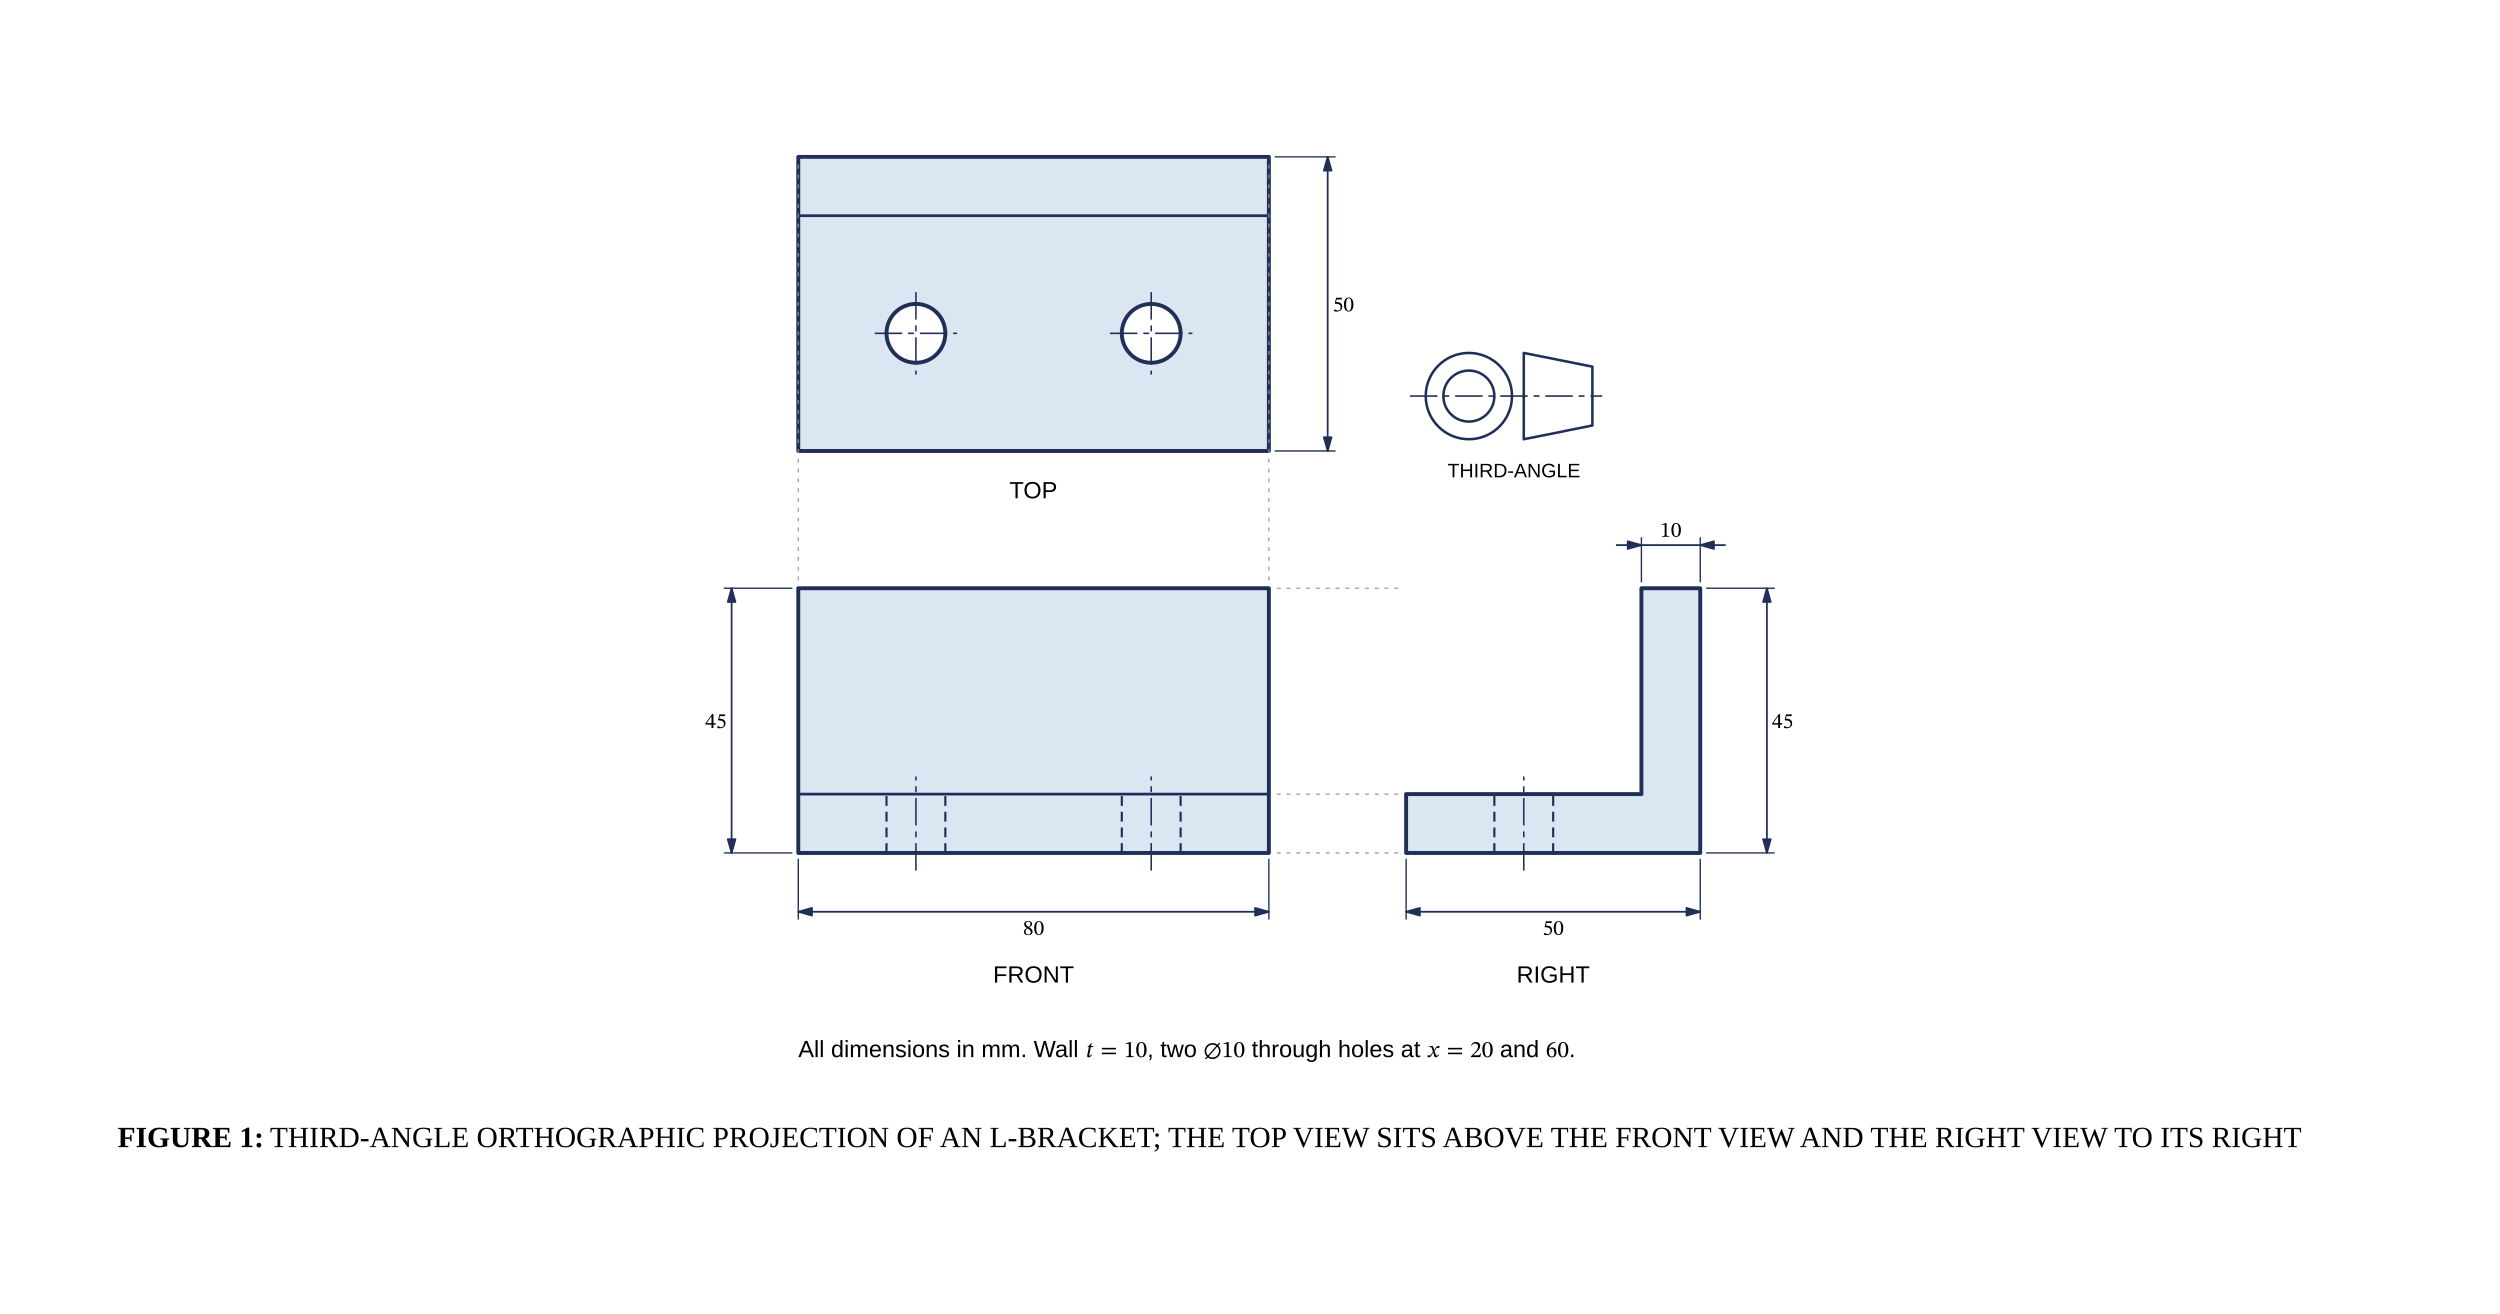
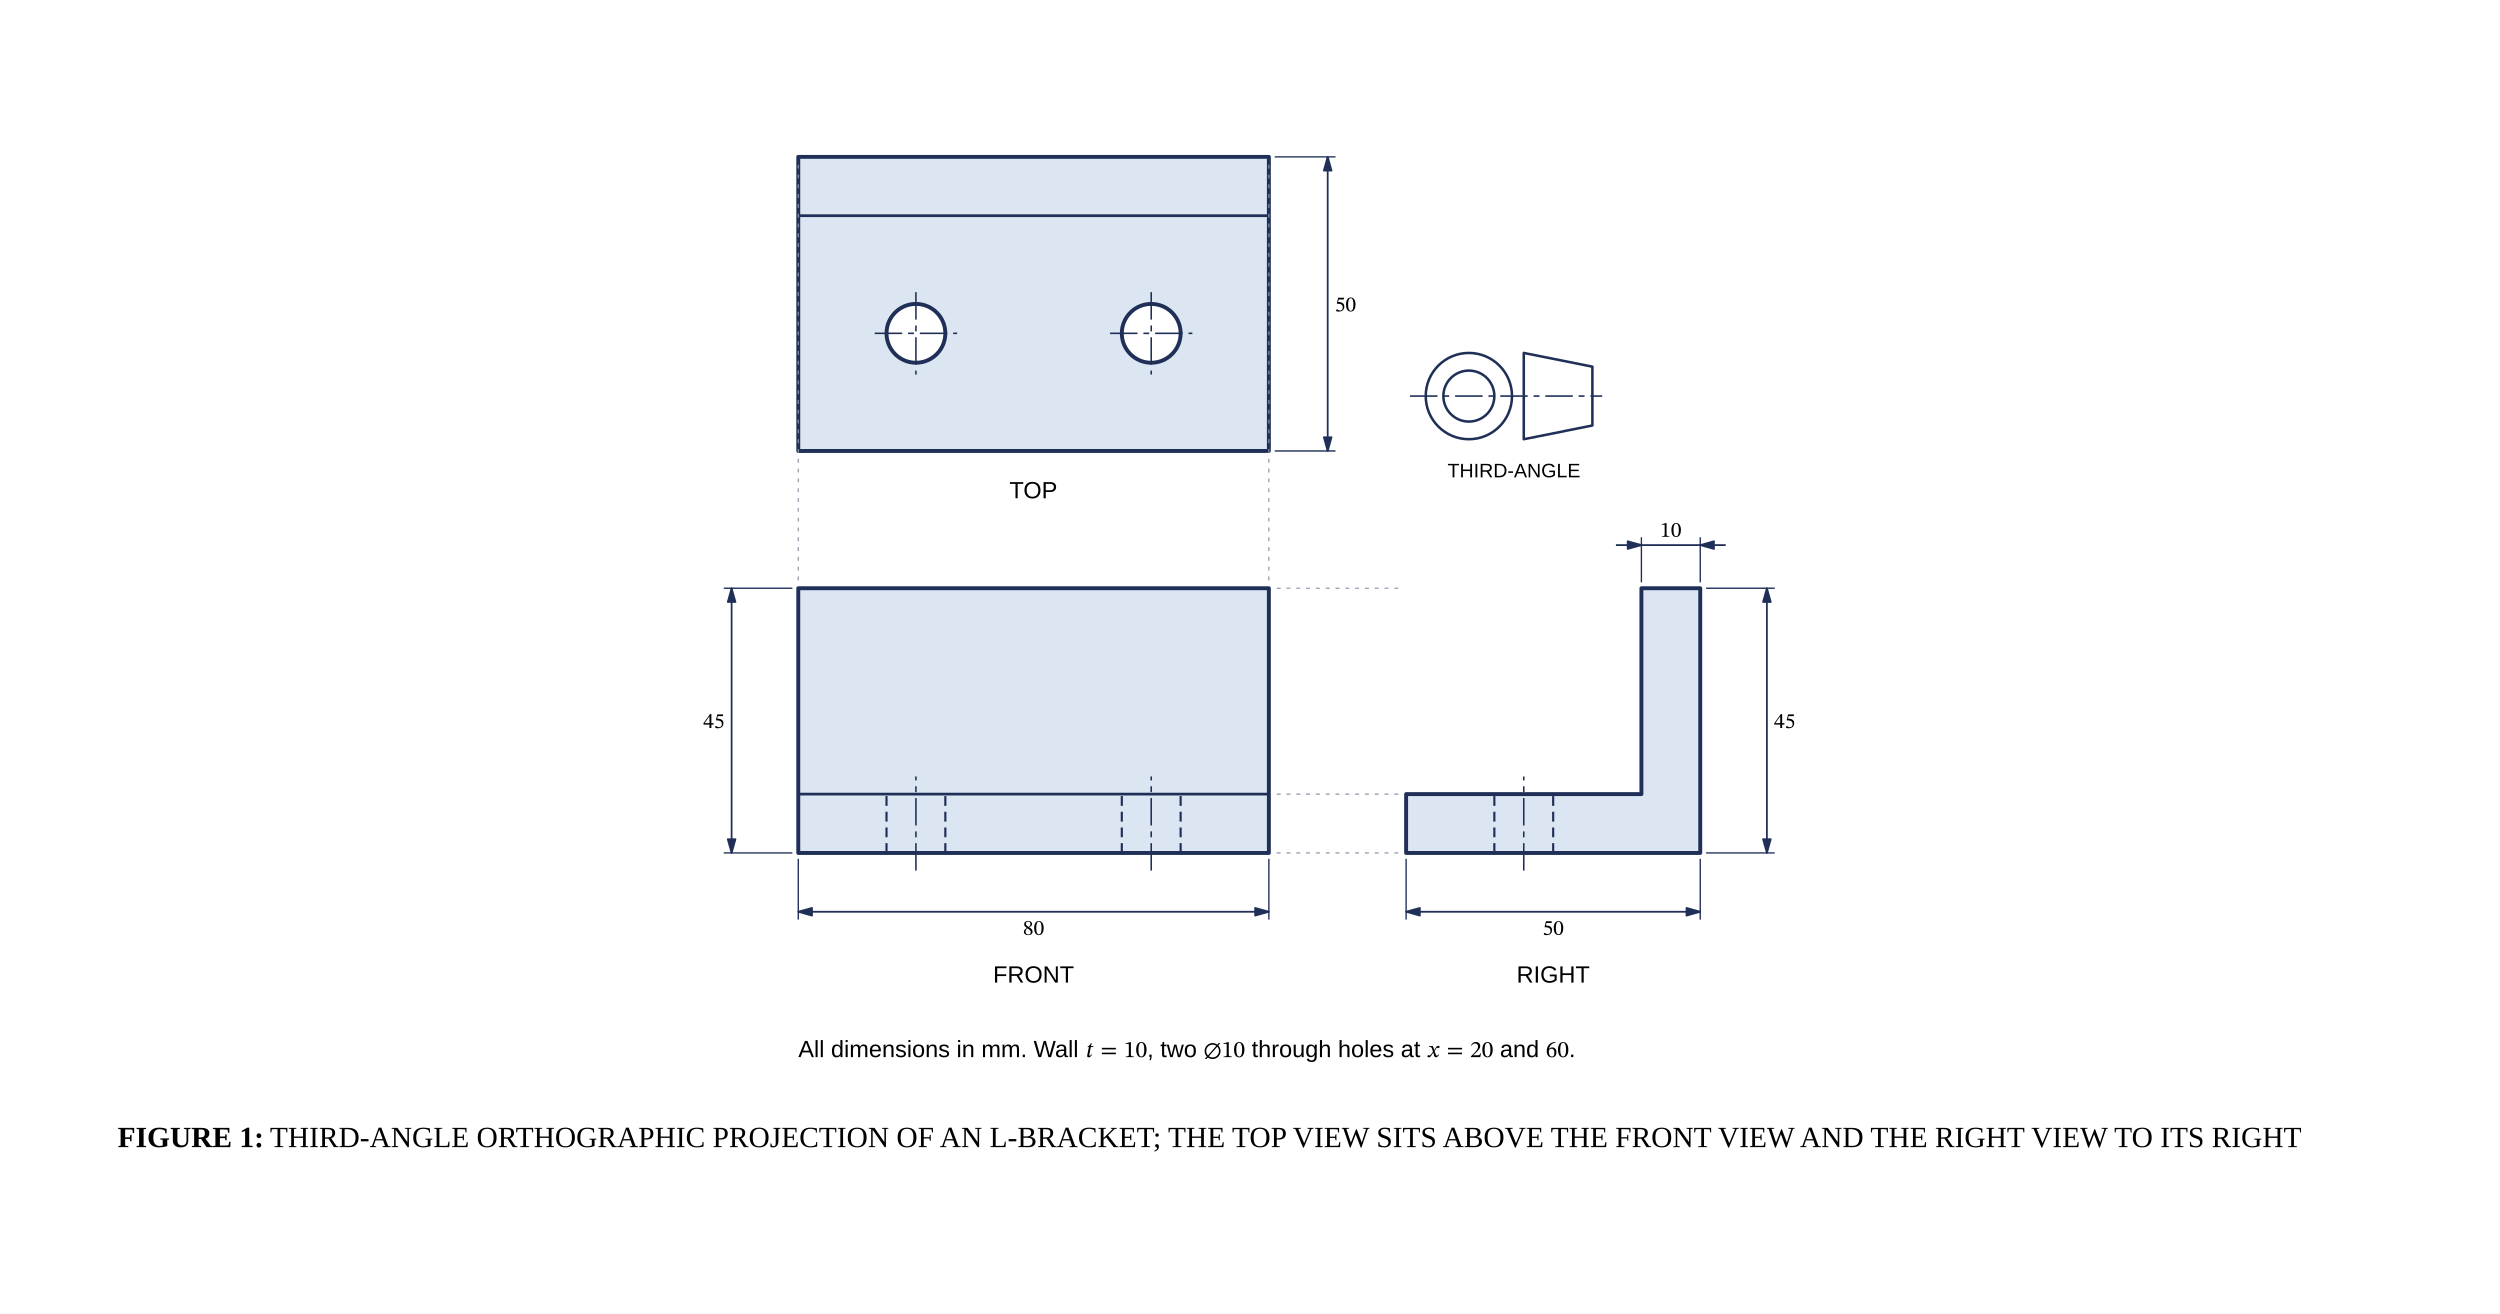
<svg xmlns="http://www.w3.org/2000/svg" viewBox="0 0 1275 670" width="1275" height="670">
  <defs>
    <marker id="arrow" viewBox="0 0 10 10" refX="8" refY="5" markerWidth="9" markerHeight="9" orient="auto-start-reverse">
      <path d="M 0 1 L 10 5 L 0 9 z" fill="#000000" />
    </marker>
    <marker id="arrow-tail" viewBox="0 0 10 10" refX="2" refY="5" markerWidth="9" markerHeight="9" orient="auto">
      <path d="M 10 1 L 0 5 L 10 9 z" fill="#000000" />
    </marker>
    <filter id="shadow" x="-10%" y="-10%" width="120%" height="120%">
      <feDropShadow dx="0" dy="4" stdDeviation="6" flood-color="#000000" flood-opacity="0.4" />
    </filter>
  </defs>
  <rect width="100%" height="100%" fill="#FFFFFF" />
  <g id="polygon_1">
    <path d="M 407.12 435 L 647.12 435 L 647.12 300 L 407.12 300 Z" fill="#DCE6F2" />
  </g>
  <g id="polygon_10">
    <path d="M 407.12 80 L 647.12 80 L 647.12 230 L 407.12 230 Z" fill="#DCE6F2" />
  </g>
  <g id="polygon_19">
    <path d="M 717.12 435 L 867.12 435 L 867.12 300 L 837.12 300 L 837.12 405 L 717.12 405 Z" fill="#DCE6F2" />
  </g>
  <g id="path_2">
    <path d="M 407.12 435 L 647.12 435 L 647.12 300 L 407.12 300 Z" fill="none" stroke="#1F2F57" stroke-width="2" stroke-linejoin="round" />
  </g>
  <g id="path_3">
    <path d="M 407.12 405 L 647.12 405" fill="none" stroke="#1F2F57" stroke-width="1.4" stroke-linejoin="round" />
  </g>
  <g id="path_4">
    <path d="M 452.12 435 L 452.12 405" fill="none" stroke="#1F2F57" stroke-width="1.1" stroke-dasharray="5,3" stroke-linejoin="round" />
  </g>
  <g id="path_5">
    <path d="M 482.12 435 L 482.12 405" fill="none" stroke="#1F2F57" stroke-width="1.1" stroke-dasharray="5,3" stroke-linejoin="round" />
  </g>
  <g id="path_6">
    <path d="M 467.12 444 L 467.12 430 M 467.12 427 L 467.12 424 M 467.12 421 L 467.12 407 M 467.12 404 L 467.12 401 M 467.12 398 L 467.12 396" fill="none" stroke="#1F2F57" stroke-width="0.8" stroke-linejoin="round" />
  </g>
  <g id="path_7">
    <path d="M 572.12 435 L 572.12 405" fill="none" stroke="#1F2F57" stroke-width="1.1" stroke-dasharray="5,3" stroke-linejoin="round" />
  </g>
  <g id="path_8">
    <path d="M 602.12 435 L 602.12 405" fill="none" stroke="#1F2F57" stroke-width="1.1" stroke-dasharray="5,3" stroke-linejoin="round" />
  </g>
  <g id="path_9">
    <path d="M 587.12 444 L 587.12 430 M 587.12 427 L 587.12 424 M 587.12 421 L 587.12 407 M 587.12 404 L 587.12 401 M 587.12 398 L 587.12 396" fill="none" stroke="#1F2F57" stroke-width="0.8" stroke-linejoin="round" />
  </g>
  <g id="path_11">
    <path d="M 407.12 80 L 647.12 80 L 647.12 230 L 407.12 230 Z" fill="none" stroke="#1F2F57" stroke-width="2" stroke-linejoin="round" />
  </g>
  <g id="path_12">
    <path d="M 407.12 110 L 647.12 110" fill="none" stroke="#1F2F57" stroke-width="1.4" stroke-linejoin="round" />
  </g>
  <g id="path_13">
    <path d="M 452.12 170 C 452.12 178.28 458.84 185 467.12 185 C 475.41 185 482.12 178.28 482.12 170 C 482.12 161.72 475.41 155 467.12 155 C 458.84 155 452.12 161.72 452.12 170" fill="#FFFFFF" stroke="#1F2F57" stroke-width="2" stroke-linejoin="round" />
  </g>
  <g id="path_14">
    <path d="M 446.12 170 L 460.12 170 M 463.12 170 L 466.12 170 M 469.12 170 L 483.12 170 M 486.12 170 L 488.12 170" fill="none" stroke="#1F2F57" stroke-width="0.8" stroke-linejoin="round" />
  </g>
  <g id="path_15">
    <path d="M 467.12 149 L 467.12 163 M 467.12 166 L 467.12 169 M 467.12 172 L 467.12 186 M 467.12 189 L 467.12 191" fill="none" stroke="#1F2F57" stroke-width="0.8" stroke-linejoin="round" />
  </g>
  <g id="path_16">
    <path d="M 572.12 170 C 572.12 178.28 578.84 185 587.12 185 C 595.41 185 602.12 178.28 602.12 170 C 602.12 161.72 595.41 155 587.12 155 C 578.84 155 572.12 161.72 572.12 170" fill="#FFFFFF" stroke="#1F2F57" stroke-width="2" stroke-linejoin="round" />
  </g>
  <g id="path_17">
    <path d="M 566.12 170 L 580.12 170 M 583.12 170 L 586.12 170 M 589.12 170 L 603.12 170 M 606.12 170 L 608.12 170" fill="none" stroke="#1F2F57" stroke-width="0.8" stroke-linejoin="round" />
  </g>
  <g id="path_18">
    <path d="M 587.12 149 L 587.12 163 M 587.12 166 L 587.12 169 M 587.12 172 L 587.12 186 M 587.12 189 L 587.12 191" fill="none" stroke="#1F2F57" stroke-width="0.8" stroke-linejoin="round" />
  </g>
  <g id="path_20">
    <path d="M 717.12 435 L 867.12 435 L 867.12 300 L 837.12 300 L 837.12 405 L 717.12 405 Z" fill="none" stroke="#1F2F57" stroke-width="2" stroke-linejoin="round" />
  </g>
  <g id="path_21">
    <path d="M 792.12 435 L 792.12 405" fill="none" stroke="#1F2F57" stroke-width="1.1" stroke-dasharray="5,3" stroke-linejoin="round" />
  </g>
  <g id="path_22">
    <path d="M 762.12 435 L 762.12 405" fill="none" stroke="#1F2F57" stroke-width="1.1" stroke-dasharray="5,3" stroke-linejoin="round" />
  </g>
  <g id="path_23">
    <path d="M 777.12 444 L 777.12 430 M 777.12 427 L 777.12 424 M 777.12 421 L 777.12 407 M 777.12 404 L 777.12 401 M 777.12 398 L 777.12 396" fill="none" stroke="#1F2F57" stroke-width="0.8" stroke-linejoin="round" />
  </g>
  <g id="path_24">
    <path d="M 407.12 296 L 407.12 84" fill="none" stroke="#8A93A6" stroke-width="0.6" stroke-dasharray="2,3" stroke-linejoin="round" />
  </g>
  <g id="path_25">
    <path d="M 647.12 296 L 647.12 84" fill="none" stroke="#8A93A6" stroke-width="0.6" stroke-dasharray="2,3" stroke-linejoin="round" />
  </g>
  <g id="path_26">
    <path d="M 651.12 435 L 713.12 435" fill="none" stroke="#8A93A6" stroke-width="0.6" stroke-dasharray="2,3" stroke-linejoin="round" />
  </g>
  <g id="path_27">
    <path d="M 651.12 405 L 713.12 405" fill="none" stroke="#8A93A6" stroke-width="0.6" stroke-dasharray="2,3" stroke-linejoin="round" />
  </g>
  <g id="path_28">
    <path d="M 651.12 300 L 713.12 300" fill="none" stroke="#8A93A6" stroke-width="0.6" stroke-dasharray="2,3" stroke-linejoin="round" />
  </g>
  <g id="path_29">
    <path d="M 407.12 438 L 407.12 469 M 647.12 438 L 647.12 469" fill="none" stroke="#1F2F57" stroke-width="0.7" stroke-linejoin="round" />
  </g>
  <g id="path_30">
    <path d="M 407.12 465 L 647.12 465" fill="none" stroke="#1F2F57" stroke-width="0.9" stroke-linejoin="round" />
  </g>
  <g id="path_31">
    <path d="M 407.12 465 L 414.12 466.96 L 414.12 463.04 Z M 647.12 465 L 640.12 463.04 L 640.12 466.96 Z" fill="#1F2F57" stroke="#1F2F57" stroke-width="0.9" stroke-linejoin="round" />
  </g>
  <g id="text_32">
    <path d="M448 150C448 230 412 278 295 349V352C388 403 424 436 424 509C424 588 348 647 249 647C139 647 59 590 59 499C59 431 81 390 183 319V316C90 254 46 222 46 142C46 40 130 -12 246 -12C365 -12 448 45 448 150ZM213 300C334 222 364 185 364 121C364 53 312 19 250 19C174 19 124 60 124 150C124 219 156 254 213 300ZM350 511C350 447 330 408 264 368C175 422 137 458 137 517C137 578 179 614 247 614C311 614 350 577 350 511Z" transform="translate(521.68 476.78) scale(0.011 -0.011)" fill="#000000" />
    <path d="M468 317C468 523 378 642 249 642C104 642 27 510 27 320C27 143 86 -11 247 -11C404 -11 468 146 468 317ZM371 311C371 119 326 25 247 25C167 25 123 121 123 315C123 513 167 608 246 608C328 608 371 514 371 311Z" transform="translate(527.12 476.78) scale(0.011 -0.011)" fill="#000000" />
  </g>
  <g id="path_33">
    <path d="M 404.12 435 L 369.12 435 M 404.12 300 L 369.12 300" fill="none" stroke="#1F2F57" stroke-width="0.7" stroke-linejoin="round" />
  </g>
  <g id="path_34">
    <path d="M 373.12 435 L 373.12 300" fill="none" stroke="#1F2F57" stroke-width="0.9" stroke-linejoin="round" />
  </g>
  <g id="path_35">
    <path d="M 373.12 435 L 375.08 428 L 371.16 428 Z M 373.12 300 L 371.16 307 L 375.08 307 Z" fill="#1F2F57" stroke="#1F2F57" stroke-width="0.9" stroke-linejoin="round" />
  </g>
  <g id="text_36">
-     <path d="M481 158V227H379V645H318L13 221V158H290V0H379V158ZM290 227H68V231L286 536H290Z" transform="translate(359.68 371.28) scale(0.011 -0.011)" fill="#000000" />
-     <path d="M417 549 433 630H159L97 369L109 354C123 354 128 354 154 352C292 345 370 304 370 179C370 75 307 37 236 37C172 37 139 86 99 86C74 86 59 66 59 43C59 6 97 -13 174 -13C333 -13 443 65 443 219C443 376 320 423 202 432L155 435L182 549Z" transform="translate(365.12 371.28) scale(0.011 -0.011)" fill="#000000" />
+     <path d="M481 158V227H379V645H318L13 221V158H290V0H379V158ZM290 227H68V231L286 536H290Z" transform="translate(358.63 371.28) scale(0.011 -0.011)" fill="#000000" />
+     <path d="M417 549 433 630H159L97 369L109 354C123 354 128 354 154 352C292 345 370 304 370 179C370 75 307 37 236 37C172 37 139 86 99 86C74 86 59 66 59 43C59 6 97 -13 174 -13C333 -13 443 65 443 219C443 376 320 423 202 432L155 435L182 549Z" transform="translate(364.07 371.28) scale(0.011 -0.011)" fill="#000000" />
  </g>
  <g id="path_37">
    <path d="M 650.12 230 L 681.12 230 M 650.12 80 L 681.12 80" fill="none" stroke="#1F2F57" stroke-width="0.7" stroke-linejoin="round" />
  </g>
  <g id="path_38">
    <path d="M 677.12 230 L 677.12 80" fill="none" stroke="#1F2F57" stroke-width="0.9" stroke-linejoin="round" />
  </g>
  <g id="path_39">
    <path d="M 677.12 230 L 679.08 223 L 675.16 223 Z M 677.12 80 L 675.16 87 L 679.08 87 Z" fill="#1F2F57" stroke="#1F2F57" stroke-width="0.9" stroke-linejoin="round" />
  </g>
  <g id="text_40">
-     <path d="M417 549 433 630H159L97 369L109 354C123 354 128 354 154 352C292 345 370 304 370 179C370 75 307 37 236 37C172 37 139 86 99 86C74 86 59 66 59 43C59 6 97 -13 174 -13C333 -13 443 65 443 219C443 376 320 423 202 432L155 435L182 549Z" transform="translate(679.68 158.78) scale(0.011 -0.011)" fill="#000000" />
-     <path d="M468 317C468 523 378 642 249 642C104 642 27 510 27 320C27 143 86 -11 247 -11C404 -11 468 146 468 317ZM371 311C371 119 326 25 247 25C167 25 123 121 123 315C123 513 167 608 246 608C328 608 371 514 371 311Z" transform="translate(685.12 158.78) scale(0.011 -0.011)" fill="#000000" />
+     <path d="M417 549 433 630H159L97 369L109 354C123 354 128 354 154 352C292 345 370 304 370 179C370 75 307 37 236 37C172 37 139 86 99 86C74 86 59 66 59 43C59 6 97 -13 174 -13C333 -13 443 65 443 219C443 376 320 423 202 432L155 435L182 549Z" transform="translate(680.73 158.78) scale(0.011 -0.011)" fill="#000000" />
+     <path d="M468 317C468 523 378 642 249 642C104 642 27 510 27 320C27 143 86 -11 247 -11C404 -11 468 146 468 317ZM371 311C371 119 326 25 247 25C167 25 123 121 123 315C123 513 167 608 246 608C328 608 371 514 371 311Z" transform="translate(686.17 158.78) scale(0.011 -0.011)" fill="#000000" />
  </g>
  <g id="path_41">
    <path d="M 717.12 438 L 717.12 469 M 867.12 438 L 867.12 469" fill="none" stroke="#1F2F57" stroke-width="0.7" stroke-linejoin="round" />
  </g>
  <g id="path_42">
    <path d="M 717.12 465 L 867.12 465" fill="none" stroke="#1F2F57" stroke-width="0.9" stroke-linejoin="round" />
  </g>
  <g id="path_43">
    <path d="M 717.12 465 L 724.12 466.96 L 724.12 463.04 Z M 867.12 465 L 860.12 463.04 L 860.12 466.96 Z" fill="#1F2F57" stroke="#1F2F57" stroke-width="0.9" stroke-linejoin="round" />
  </g>
  <g id="text_44">
    <path d="M417 549 433 630H159L97 369L109 354C123 354 128 354 154 352C292 345 370 304 370 179C370 75 307 37 236 37C172 37 139 86 99 86C74 86 59 66 59 43C59 6 97 -13 174 -13C333 -13 443 65 443 219C443 376 320 423 202 432L155 435L182 549Z" transform="translate(786.68 476.78) scale(0.011 -0.011)" fill="#000000" />
    <path d="M468 317C468 523 378 642 249 642C104 642 27 510 27 320C27 143 86 -11 247 -11C404 -11 468 146 468 317ZM371 311C371 119 326 25 247 25C167 25 123 121 123 315C123 513 167 608 246 608C328 608 371 514 371 311Z" transform="translate(792.12 476.78) scale(0.011 -0.011)" fill="#000000" />
  </g>
  <g id="path_45">
    <path d="M 870.12 300 L 905.12 300 M 870.12 435 L 905.12 435" fill="none" stroke="#1F2F57" stroke-width="0.7" stroke-linejoin="round" />
  </g>
  <g id="path_46">
    <path d="M 901.12 300 L 901.12 435" fill="none" stroke="#1F2F57" stroke-width="0.9" stroke-linejoin="round" />
  </g>
  <g id="path_47">
    <path d="M 901.12 300 L 899.16 307 L 903.08 307 Z M 901.12 435 L 903.08 428 L 899.16 428 Z" fill="#1F2F57" stroke="#1F2F57" stroke-width="0.9" stroke-linejoin="round" />
  </g>
  <g id="text_48">
-     <path d="M481 158V227H379V645H318L13 221V158H290V0H379V158ZM290 227H68V231L286 536H290Z" transform="translate(903.68 371.28) scale(0.011 -0.011)" fill="#000000" />
-     <path d="M417 549 433 630H159L97 369L109 354C123 354 128 354 154 352C292 345 370 304 370 179C370 75 307 37 236 37C172 37 139 86 99 86C74 86 59 66 59 43C59 6 97 -13 174 -13C333 -13 443 65 443 219C443 376 320 423 202 432L155 435L182 549Z" transform="translate(909.12 371.28) scale(0.011 -0.011)" fill="#000000" />
+     <path d="M481 158V227H379V645H318L13 221V158H290V0H379V158ZM290 227H68V231L286 536H290Z" transform="translate(904.73 371.28) scale(0.011 -0.011)" fill="#000000" />
+     <path d="M417 549 433 630H159L97 369L109 354C123 354 128 354 154 352C292 345 370 304 370 179C370 75 307 37 236 37C172 37 139 86 99 86C74 86 59 66 59 43C59 6 97 -13 174 -13C333 -13 443 65 443 219C443 376 320 423 202 432L155 435L182 549Z" transform="translate(910.17 371.28) scale(0.011 -0.011)" fill="#000000" />
  </g>
  <g id="path_49">
    <path d="M 837.12 297 L 837.12 274 M 867.12 297 L 867.12 274" fill="none" stroke="#1F2F57" stroke-width="0.7" stroke-linejoin="round" />
  </g>
  <g id="path_50">
    <path d="M 824.12 278 L 880.12 278" fill="none" stroke="#1F2F57" stroke-width="0.9" stroke-linejoin="round" />
  </g>
  <g id="path_51">
    <path d="M 837.12 278 L 830.12 276.04 L 830.12 279.96 Z M 867.12 278 L 874.12 279.96 L 874.12 276.04 Z" fill="#1F2F57" stroke="#1F2F57" stroke-width="0.9" stroke-linejoin="round" />
  </g>
  <g id="text_52">
    <path d="M426 0V28C334 28 297 46 297 95V639H268L74 584V551C105 561 156 567 176 567C201 567 209 553 209 518V95C209 45 174 28 80 28V0Z" transform="translate(846.68 273.78) scale(0.011 -0.011)" fill="#000000" />
    <path d="M468 317C468 523 378 642 249 642C104 642 27 510 27 320C27 143 86 -11 247 -11C404 -11 468 146 468 317ZM371 311C371 119 326 25 247 25C167 25 123 121 123 315C123 513 167 608 246 608C328 608 371 514 371 311Z" transform="translate(852.12 273.78) scale(0.011 -0.011)" fill="#000000" />
  </g>
  <g id="text_53">
    <text x="506.46" y="501.13" fill="#000000" font-family="Arimo, 'Liberation Sans', Helvetica, Arial, sans-serif" font-size="12" text-anchor="start">FRONT</text>
  </g>
  <g id="text_54">
    <text x="514.79" y="254.13" fill="#000000" font-family="Arimo, 'Liberation Sans', Helvetica, Arial, sans-serif" font-size="12" text-anchor="start">TOP</text>
  </g>
  <g id="text_55">
    <text x="773.46" y="501.13" fill="#000000" font-family="Arimo, 'Liberation Sans', Helvetica, Arial, sans-serif" font-size="12" text-anchor="start">RIGHT</text>
  </g>
  <g id="path_56">
    <path d="M 736.12 202 C 736.12 209.18 741.94 215 749.12 215 C 756.3 215 762.12 209.18 762.12 202 C 762.12 194.82 756.3 189 749.12 189 C 741.94 189 736.12 194.82 736.12 202" fill="none" stroke="#1F2F57" stroke-width="1.3" stroke-linejoin="round" />
  </g>
  <g id="path_57">
    <path d="M 727.12 202 C 727.12 214.15 736.97 224 749.12 224 C 761.27 224 771.12 214.15 771.12 202 C 771.12 189.85 761.27 180 749.12 180 C 736.97 180 727.12 189.85 727.12 202" fill="none" stroke="#1F2F57" stroke-width="1.3" stroke-linejoin="round" />
  </g>
  <g id="path_58">
    <path d="M 719.12 202 L 733.12 202 M 736.12 202 L 739.12 202 M 742.12 202 L 756.12 202 M 759.12 202 L 762.12 202 M 765.12 202 L 779.12 202 M 782.12 202 L 785.12 202 M 788.12 202 L 802.12 202 M 805.12 202 L 808.12 202 M 811.12 202 L 817.12 202" fill="none" stroke="#1F2F57" stroke-width="0.8" stroke-linejoin="round" />
  </g>
  <g id="polygon_59">
    <path d="M 777.12 180 L 812.12 187 L 812.12 217 L 777.12 224 Z" fill="none" stroke="#1F2F57" stroke-width="1.3" stroke-linejoin="round" />
  </g>
  <g id="text_60">
    <text x="738.23" y="243.44" fill="#000000" font-family="Arimo, 'Liberation Sans', Helvetica, Arial, sans-serif" font-size="10" text-anchor="start">THIRD-ANGLE</text>
  </g>
  <g id="text_61">
    <text x="407.12" y="539.13" xml:space="preserve" fill="#000000" font-family="Arimo, 'Liberation Sans', Helvetica, Arial, sans-serif" font-size="12" textLength="146.7" lengthAdjust="spacingAndGlyphs">All dimensions in mm. Wall </text>
    <path d="M317 467H216L244 593H214C164 506 139 482 75 449L71 428H128L60 101C58 91 53 61 53 44C53 13 72 -9 114 -9C193 -9 235 65 264 104L244 119C209 74 188 59 159 59C145 59 142 69 142 80C142 97 149 130 149 130L208 428H309Z" transform="translate(553.82 539.13) scale(0.012 -0.012)" fill="#000000" />
    <path d="M658 327V395H62V327ZM658 123V190H62V123Z" transform="translate(561.21 539.13) scale(0.012 -0.012)" fill="#000000" />
    <path d="M426 0V28C334 28 297 46 297 95V639H268L74 584V551C105 561 156 567 176 567C201 567 209 553 209 518V95C209 45 174 28 80 28V0Z" transform="translate(573.19 539.13) scale(0.012 -0.012)" fill="#000000" />
    <path d="M468 317C468 523 378 642 249 642C104 642 27 510 27 320C27 143 86 -11 247 -11C404 -11 468 146 468 317ZM371 311C371 119 326 25 247 25C167 25 123 121 123 315C123 513 167 608 246 608C328 608 371 514 371 311Z" transform="translate(579.13 539.13) scale(0.012 -0.012)" fill="#000000" />
    <text x="585.07" y="539.13" xml:space="preserve" fill="#000000" font-family="Arimo, 'Liberation Sans', Helvetica, Arial, sans-serif" font-size="12" textLength="28.68" lengthAdjust="spacingAndGlyphs">, two </text>
    <path d="M722 597H651L592 529C533 570 467 597 390 597C204 597 51 443 51 258C51 168 88 82 147 21L58 -81H129L188 -14C247 -57 316 -81 390 -81C575 -81 729 71 729 258C729 347 693 430 632 493ZM192 72C145 121 119 188 119 259C119 408 239 529 390 529C446 529 515 507 547 477ZM589 444C635 393 661 328 661 259C661 108 539 -14 390 -14C333 -14 278 4 232 37Z" transform="translate(613.74 539.13) scale(0.012 -0.012)" fill="#000000" />
    <path d="M426 0V28C334 28 297 46 297 95V639H268L74 584V551C105 561 156 567 176 567C201 567 209 553 209 518V95C209 45 174 28 80 28V0Z" transform="translate(623.1 539.13) scale(0.012 -0.012)" fill="#000000" />
    <path d="M468 317C468 523 378 642 249 642C104 642 27 510 27 320C27 143 86 -11 247 -11C404 -11 468 146 468 317ZM371 311C371 119 326 25 247 25C167 25 123 121 123 315C123 513 167 608 246 608C328 608 371 514 371 311Z" transform="translate(629.04 539.13) scale(0.012 -0.012)" fill="#000000" />
    <text x="634.98" y="539.13" xml:space="preserve" fill="#000000" font-family="Arimo, 'Liberation Sans', Helvetica, Arial, sans-serif" font-size="12" textLength="92.73" lengthAdjust="spacingAndGlyphs"> through holes at </text>
    <path d="M315 298H312L300 349C286 403 267 447 243 475H228L89 459V429C89 429 104 432 120 432C186 433 203 406 230 322L258 231L186 126C147 70 129 69 125 69C108 69 84 82 62 82C38 82 23 60 23 40C23 15 38 -9 81 -9C141 -9 174 38 206 90L270 194H274L299 93C313 28 335 -10 381 -10C449 -10 491 58 520 102L499 118C472 82 453 62 427 62C396 62 376 99 348 191L327 259L388 356C405 384 419 398 442 398C455 398 478 388 494 388C521 388 540 411 540 435C540 463 528 479 490 479C431 479 391 430 364 382Z" transform="translate(727.71 539.13) scale(0.012 -0.012)" fill="#000000" />
    <path d="M658 327V395H62V327ZM658 123V190H62V123Z" transform="translate(737.75 539.13) scale(0.012 -0.012)" fill="#000000" />
    <path d="M464 160H435C412 100 399 79 346 79H207L137 76V81L269 206C375 313 432 382 432 471C432 576 353 644 240 644C143 644 75 588 44 491L68 481C105 556 149 579 214 579C291 579 339 531 339 456C339 351 289 288 190 186L38 34V0H432Z" transform="translate(749.73 539.13) scale(0.012 -0.012)" fill="#000000" />
    <path d="M468 317C468 523 378 642 249 642C104 642 27 510 27 320C27 143 86 -11 247 -11C404 -11 468 146 468 317ZM371 311C371 119 326 25 247 25C167 25 123 121 123 315C123 513 167 608 246 608C328 608 371 514 371 311Z" transform="translate(755.67 539.13) scale(0.012 -0.012)" fill="#000000" />
    <text x="761.61" y="539.13" xml:space="preserve" fill="#000000" font-family="Arimo, 'Liberation Sans', Helvetica, Arial, sans-serif" font-size="12" textLength="26.69" lengthAdjust="spacingAndGlyphs"> and </text>
    <path d="M415 646C200 637 45 498 45 257C45 110 110 -12 259 -12C385 -12 457 67 457 203C457 334 386 413 277 413C225 413 188 391 147 351L140 352C165 498 277 596 417 617ZM370 195C370 68 330 23 263 23C176 23 135 112 135 236C135 323 189 355 247 355C330 355 370 285 370 195Z" transform="translate(788.3 539.13) scale(0.012 -0.012)" fill="#000000" />
    <path d="M468 317C468 523 378 642 249 642C104 642 27 510 27 320C27 143 86 -11 247 -11C404 -11 468 146 468 317ZM371 311C371 119 326 25 247 25C167 25 123 121 123 315C123 513 167 608 246 608C328 608 371 514 371 311Z" transform="translate(794.24 539.13) scale(0.012 -0.012)" fill="#000000" />
    <text x="800.18" y="539.13" xml:space="preserve" fill="#000000" font-family="Arimo, 'Liberation Sans', Helvetica, Arial, sans-serif" font-size="12" textLength="3.33" lengthAdjust="spacingAndGlyphs">.</text>
  </g>
  <g id="caption_62">
    <text x="60" y="585.03" xml:space="preserve" fill="#000000" font-family="'STIX Two Text', 'Times New Roman', Times, 'Liberation Serif', serif" font-size="15" font-weight="700" textLength="74.17" lengthAdjust="spacingAndGlyphs">FIGURE 1:</text>
    <text x="134.17" y="585.03" xml:space="preserve" fill="#000000" font-family="'STIX Two Text', 'Times New Roman', Times, 'Liberation Serif', serif" font-size="15" textLength="1080.07" lengthAdjust="spacingAndGlyphs"> THIRD-ANGLE ORTHOGRAPHIC PROJECTION OF AN L-BRACKET; THE TOP VIEW SITS ABOVE THE FRONT VIEW AND THE RIGHT VIEW TO ITS RIGHT</text>
  </g>
</svg>
